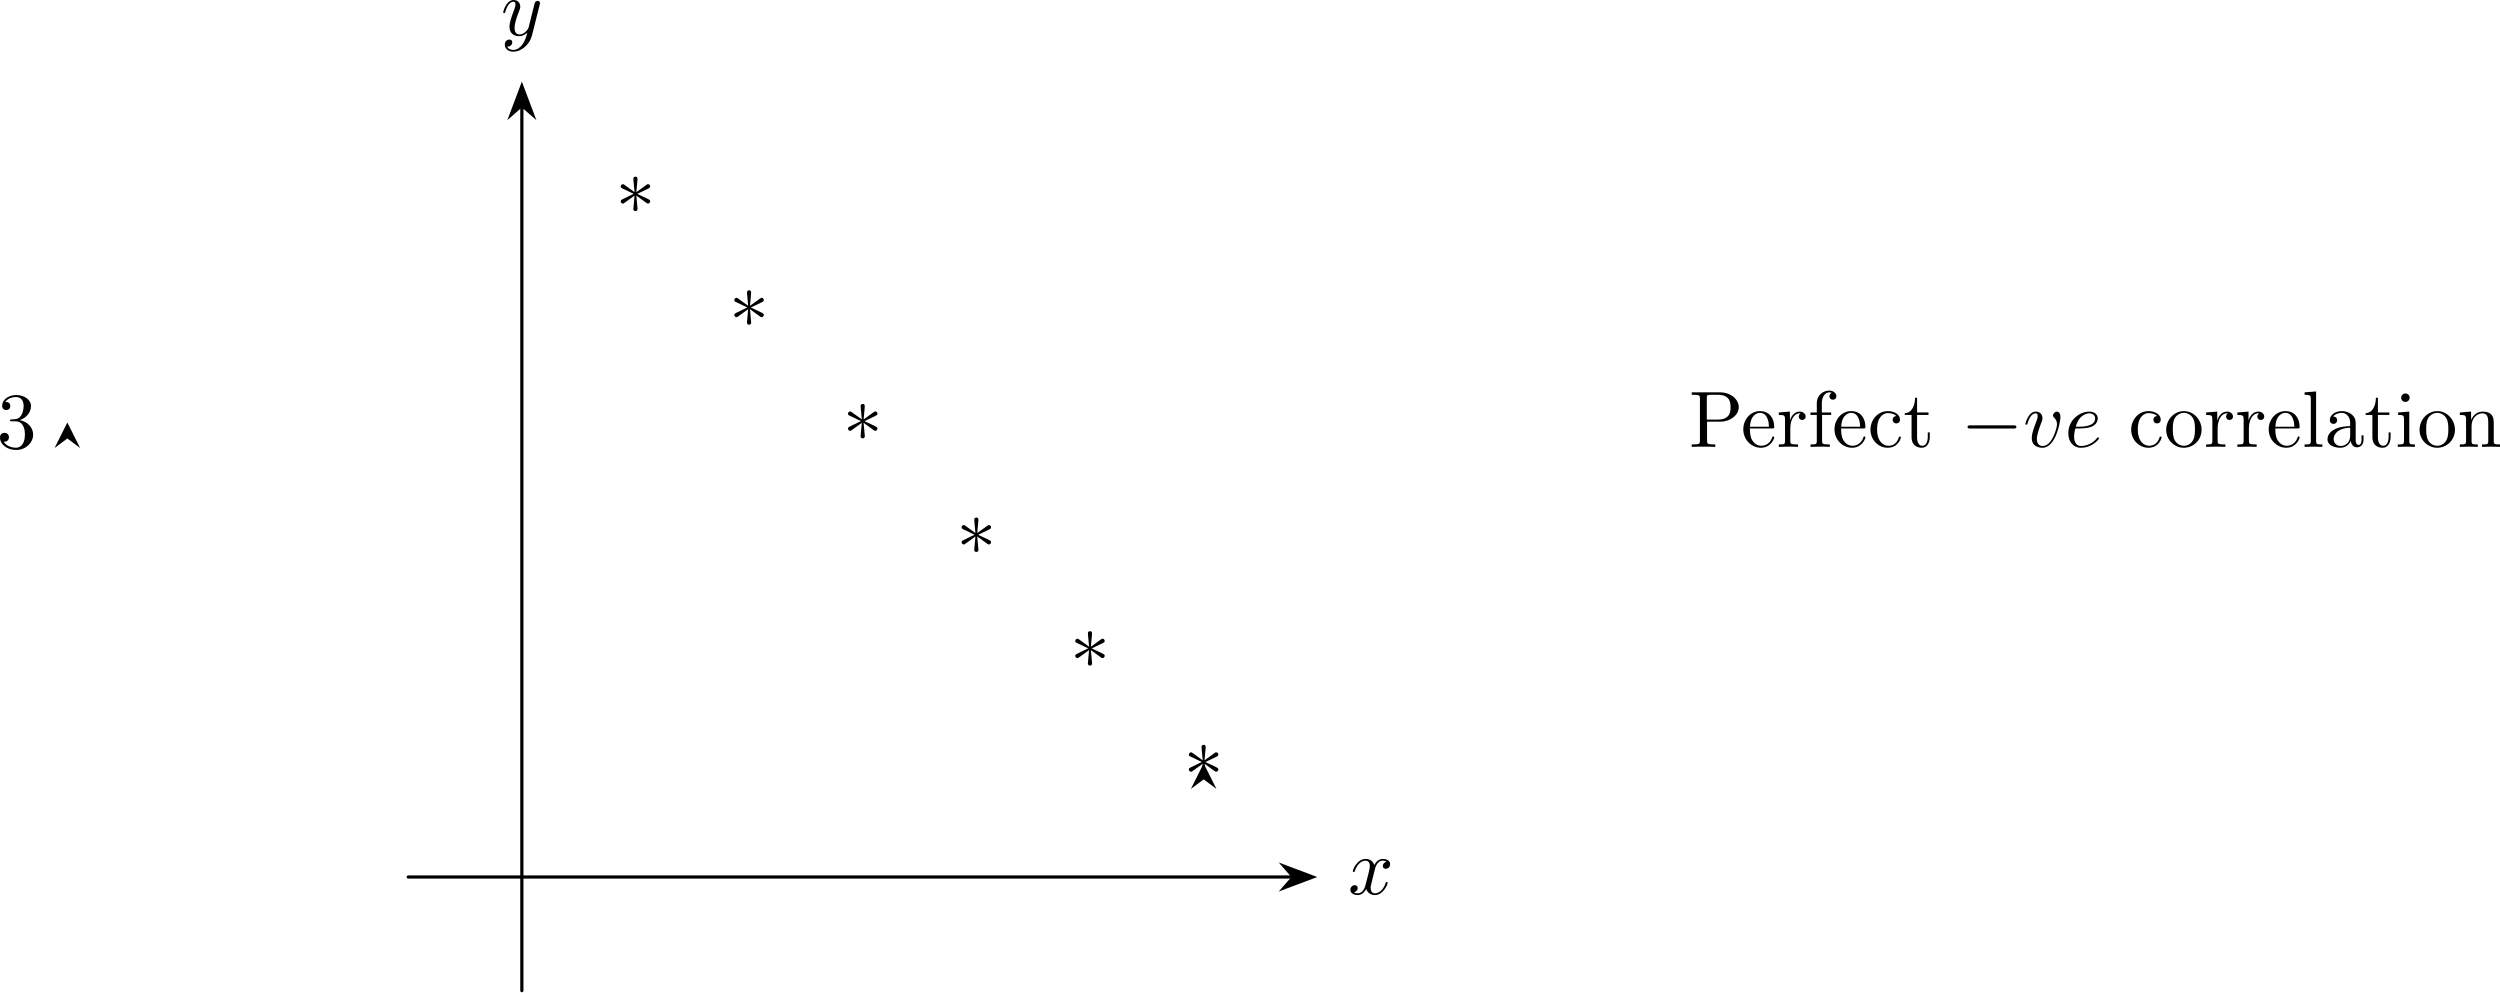
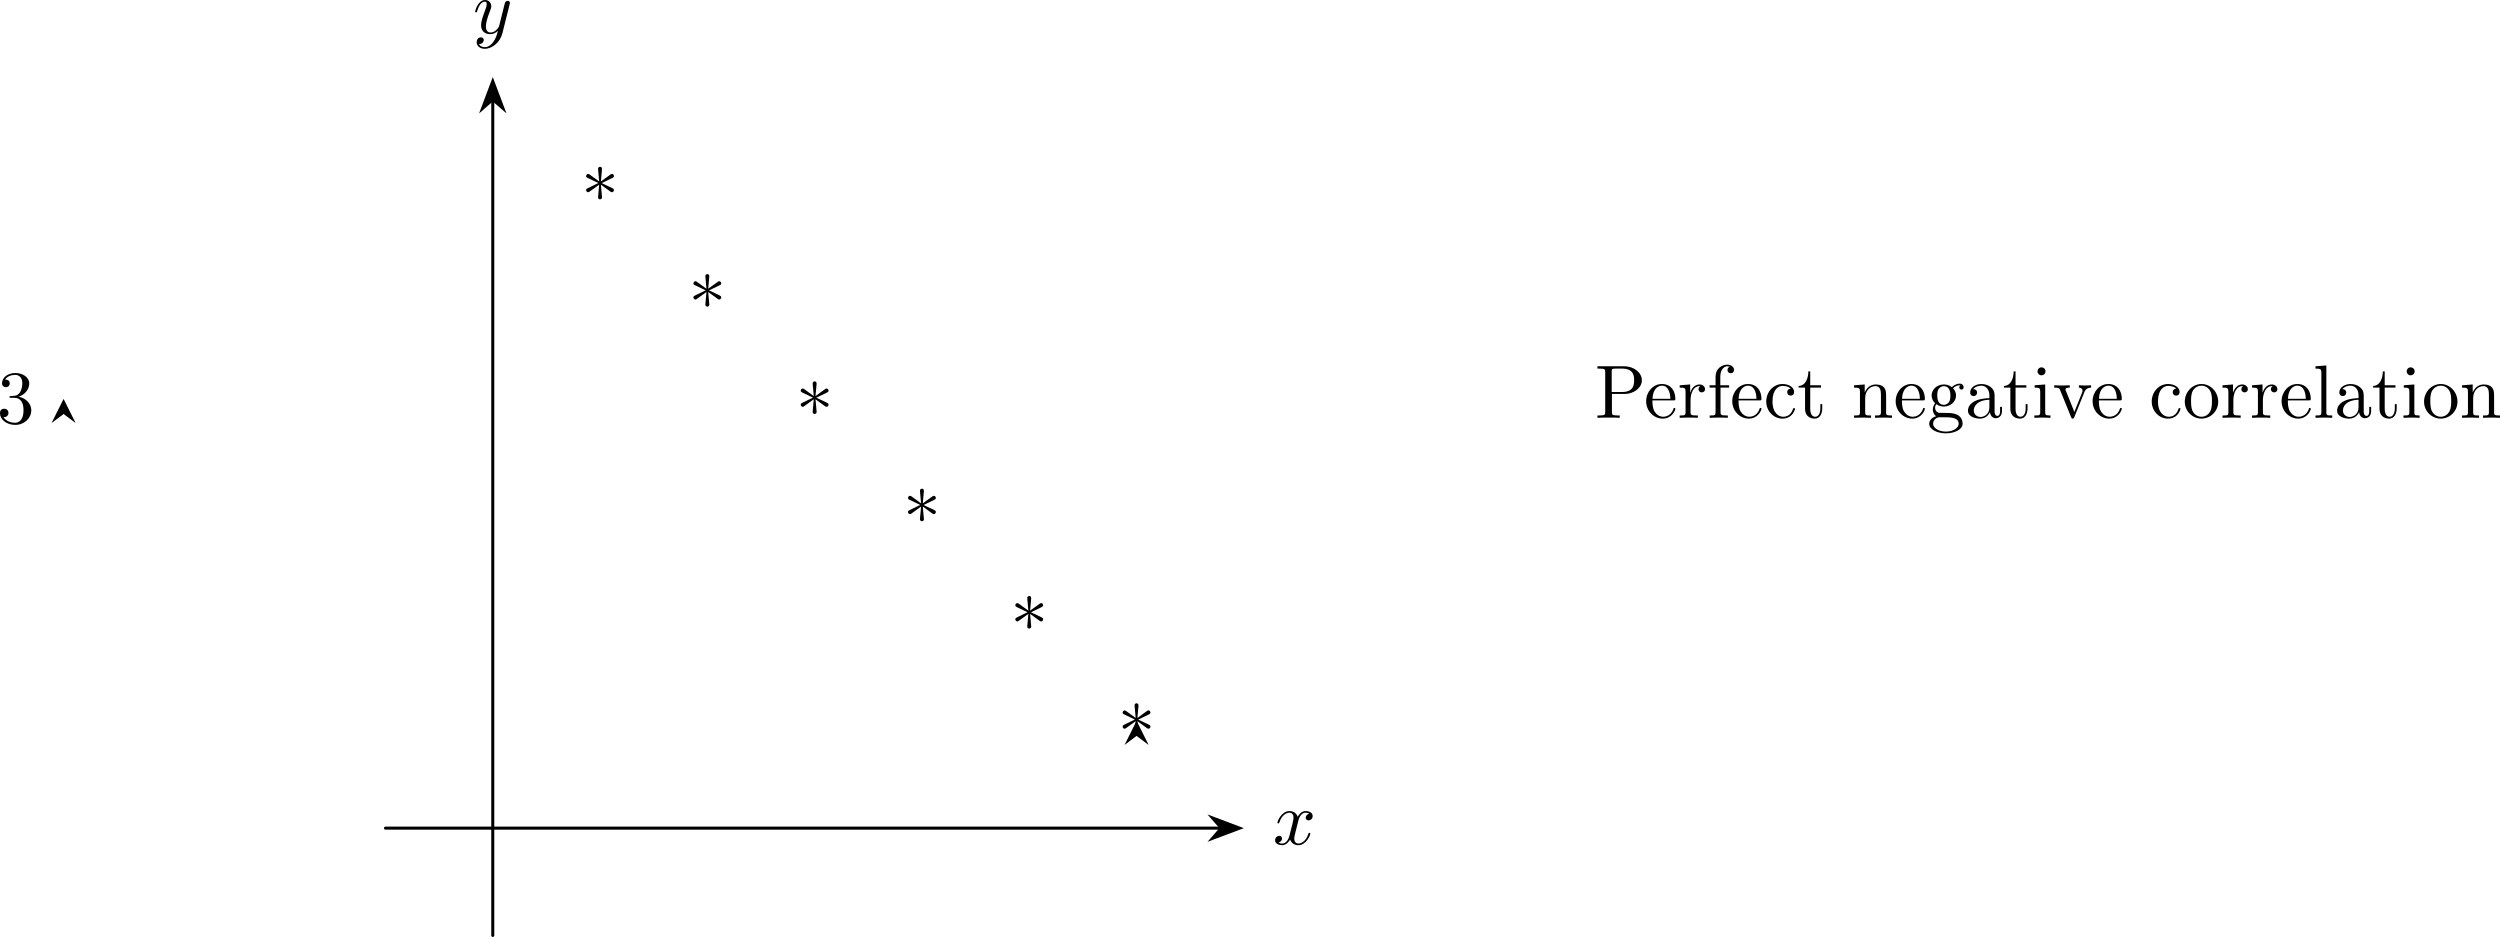
- <svg xmlns="http://www.w3.org/2000/svg" xmlns:xlink="http://www.w3.org/1999/xlink" version="1.1" width="436.559pt" height="173.268pt" viewBox="5.675 21.666 436.559 173.268">
+ <svg xmlns="http://www.w3.org/2000/svg" xmlns:xlink="http://www.w3.org/1999/xlink" version="1.1" width="462.322pt" height="173.268pt" viewBox="5.675 21.666 462.322 173.268">
  <defs>
    <use id="g12-51" xlink:href="#g7-51" transform="scale(.913242)" />
    <use id="g12-80" xlink:href="#g7-80" transform="scale(.913242)" />
    <use id="g12-97" xlink:href="#g7-97" transform="scale(.913242)" />
    <use id="g12-99" xlink:href="#g7-99" transform="scale(.913242)" />
    <use id="g12-101" xlink:href="#g7-101" transform="scale(.913242)" />
    <use id="g12-102" xlink:href="#g7-102" transform="scale(.913242)" />
+     <use id="g12-103" xlink:href="#g7-103" transform="scale(.913242)" />
    <use id="g12-105" xlink:href="#g7-105" transform="scale(.913242)" />
    <use id="g12-108" xlink:href="#g7-108" transform="scale(.913242)" />
    <use id="g12-110" xlink:href="#g7-110" transform="scale(.913242)" />
    <use id="g12-111" xlink:href="#g7-111" transform="scale(.913242)" />
    <use id="g12-114" xlink:href="#g7-114" transform="scale(.913242)" />
    <use id="g12-116" xlink:href="#g7-116" transform="scale(.913242)" />
+     <use id="g12-118" xlink:href="#g7-118" transform="scale(.913242)" />
    <path id="g7-51" d="M3.164-3.84C4.058-4.135 4.691-4.898 4.691-5.76C4.691-6.655 3.731-7.265 2.684-7.265C1.582-7.265 .753-6.611 .753-5.782C.753-5.422 .993-5.215 1.309-5.215C1.647-5.215 1.865-5.455 1.865-5.771C1.865-6.316 1.353-6.316 1.189-6.316C1.527-6.851 2.247-6.993 2.64-6.993C3.087-6.993 3.687-6.753 3.687-5.771C3.687-5.64 3.665-5.007 3.382-4.527C3.055-4.004 2.684-3.971 2.411-3.96C2.324-3.949 2.062-3.927 1.985-3.927C1.898-3.916 1.822-3.905 1.822-3.796C1.822-3.676 1.898-3.676 2.084-3.676H2.564C3.458-3.676 3.862-2.935 3.862-1.865C3.862-.382 3.109-.065 2.629-.065C2.16-.065 1.342-.251 .96-.895C1.342-.84 1.68-1.08 1.68-1.495C1.68-1.887 1.385-2.105 1.069-2.105C.807-2.105 .458-1.953 .458-1.473C.458-.48 1.473 .24 2.662 .24C3.993 .24 4.985-.753 4.985-1.865C4.985-2.76 4.298-3.611 3.164-3.84Z" />
    <path id="g7-80" d="M2.476-3.447H4.32C5.629-3.447 6.807-4.331 6.807-5.422C6.807-6.491 5.727-7.451 4.233-7.451H.382V-7.113H.644C1.484-7.113 1.505-6.993 1.505-6.6V-.851C1.505-.458 1.484-.338 .644-.338H.382V0C.764-.033 1.571-.033 1.985-.033S3.218-.033 3.6 0V-.338H3.338C2.498-.338 2.476-.458 2.476-.851V-3.447ZM2.444-3.731V-6.676C2.444-7.036 2.465-7.113 2.978-7.113H3.949C5.684-7.113 5.684-5.956 5.684-5.422C5.684-4.909 5.684-3.731 3.949-3.731H2.444Z" />
    <path id="g7-97" d="M3.633-.829C3.676-.393 3.971 .065 4.484 .065C4.713 .065 5.378-.087 5.378-.971V-1.582H5.105V-.971C5.105-.338 4.833-.273 4.713-.273C4.353-.273 4.309-.764 4.309-.818V-3C4.309-3.458 4.309-3.884 3.916-4.287C3.491-4.713 2.945-4.887 2.422-4.887C1.527-4.887 .775-4.375 .775-3.655C.775-3.327 .993-3.142 1.276-3.142C1.582-3.142 1.778-3.36 1.778-3.644C1.778-3.775 1.724-4.135 1.222-4.145C1.516-4.527 2.051-4.647 2.4-4.647C2.935-4.647 3.556-4.222 3.556-3.251V-2.847C3-2.815 2.236-2.782 1.549-2.455C.731-2.084 .458-1.516 .458-1.036C.458-.153 1.516 .12 2.204 .12C2.924 .12 3.425-.316 3.633-.829ZM3.556-2.618V-1.527C3.556-.491 2.771-.12 2.28-.12C1.745-.12 1.298-.502 1.298-1.047C1.298-1.647 1.756-2.553 3.556-2.618Z" />
    <path id="g7-99" d="M1.276-2.378C1.276-4.156 2.171-4.615 2.749-4.615C2.847-4.615 3.535-4.604 3.916-4.211C3.469-4.178 3.404-3.851 3.404-3.709C3.404-3.425 3.6-3.207 3.905-3.207C4.189-3.207 4.407-3.393 4.407-3.72C4.407-4.462 3.578-4.887 2.738-4.887C1.375-4.887 .371-3.709 .371-2.356C.371-.96 1.451 .12 2.716 .12C4.178 .12 4.527-1.189 4.527-1.298S4.418-1.407 4.385-1.407C4.287-1.407 4.265-1.364 4.244-1.298C3.927-.284 3.218-.153 2.815-.153C2.236-.153 1.276-.622 1.276-2.378Z" />
    <path id="g7-101" d="M1.222-2.749C1.287-4.375 2.204-4.647 2.575-4.647C3.698-4.647 3.807-3.175 3.807-2.749H1.222ZM1.211-2.52H4.255C4.495-2.52 4.527-2.52 4.527-2.749C4.527-3.829 3.938-4.887 2.575-4.887C1.309-4.887 .305-3.764 .305-2.4C.305-.938 1.451 .12 2.705 .12C4.036 .12 4.527-1.091 4.527-1.298C4.527-1.407 4.44-1.429 4.385-1.429C4.287-1.429 4.265-1.364 4.244-1.276C3.862-.153 2.88-.153 2.771-.153C2.225-.153 1.789-.48 1.538-.884C1.211-1.407 1.211-2.127 1.211-2.52Z" />
    <path id="g7-102" d="M1.909-4.702V-5.967C1.909-6.927 2.433-7.451 2.913-7.451C2.945-7.451 3.109-7.451 3.273-7.375C3.142-7.331 2.945-7.189 2.945-6.916C2.945-6.665 3.12-6.447 3.415-6.447C3.731-6.447 3.895-6.665 3.895-6.927C3.895-7.331 3.491-7.691 2.913-7.691C2.149-7.691 1.222-7.113 1.222-5.956V-4.702H.36V-4.364H1.222V-.829C1.222-.338 1.102-.338 .371-.338V0C.796-.011 1.309-.033 1.615-.033C2.051-.033 2.564-.033 3 0V-.338H2.771C1.964-.338 1.942-.458 1.942-.851V-4.364H3.185V-4.702H1.909Z" />
+     <path id="g7-103" d="M2.422-1.876C1.473-1.876 1.473-2.967 1.473-3.218C1.473-3.513 1.484-3.862 1.647-4.135C1.735-4.265 1.985-4.571 2.422-4.571C3.371-4.571 3.371-3.48 3.371-3.229C3.371-2.935 3.36-2.585 3.196-2.313C3.109-2.182 2.858-1.876 2.422-1.876ZM1.156-1.451C1.156-1.495 1.156-1.745 1.342-1.964C1.767-1.658 2.215-1.625 2.422-1.625C3.436-1.625 4.189-2.378 4.189-3.218C4.189-3.622 4.015-4.025 3.742-4.276C4.135-4.647 4.527-4.702 4.724-4.702C4.745-4.702 4.8-4.702 4.833-4.691C4.713-4.647 4.658-4.527 4.658-4.396C4.658-4.211 4.8-4.08 4.975-4.08C5.084-4.08 5.291-4.156 5.291-4.407C5.291-4.593 5.16-4.942 4.735-4.942C4.516-4.942 4.036-4.876 3.578-4.429C3.12-4.789 2.662-4.822 2.422-4.822C1.407-4.822 .655-4.069 .655-3.229C.655-2.749 .895-2.335 1.167-2.105C1.025-1.942 .829-1.582 .829-1.2C.829-.862 .971-.447 1.309-.229C.655-.044 .305 .425 .305 .862C.305 1.647 1.385 2.247 2.716 2.247C4.004 2.247 5.138 1.691 5.138 .84C5.138 .458 4.985-.098 4.429-.404C3.851-.709 3.218-.709 2.553-.709C2.28-.709 1.811-.709 1.735-.72C1.385-.764 1.156-1.102 1.156-1.451ZM2.727 1.996C1.625 1.996 .873 1.44 .873 .862C.873 .36 1.287-.044 1.767-.076H2.411C3.349-.076 4.571-.076 4.571 .862C4.571 1.451 3.796 1.996 2.727 1.996Z" />
    <path id="g7-105" d="M1.931-4.822L.404-4.702V-4.364C1.113-4.364 1.211-4.298 1.211-3.764V-.829C1.211-.338 1.091-.338 .36-.338V0C.709-.011 1.298-.033 1.56-.033C1.942-.033 2.324-.011 2.695 0V-.338C1.975-.338 1.931-.393 1.931-.818V-4.822ZM1.975-6.72C1.975-7.069 1.702-7.298 1.396-7.298C1.058-7.298 .818-7.004 .818-6.72C.818-6.425 1.058-6.142 1.396-6.142C1.702-6.142 1.975-6.371 1.975-6.72Z" />
    <path id="g7-108" d="M1.931-7.571L.36-7.451V-7.113C1.124-7.113 1.211-7.036 1.211-6.502V-.829C1.211-.338 1.091-.338 .36-.338V0C.72-.011 1.298-.033 1.571-.033S2.378-.011 2.782 0V-.338C2.051-.338 1.931-.338 1.931-.829V-7.571Z" />
    <path id="g7-110" d="M1.2-3.753V-.829C1.2-.338 1.08-.338 .349-.338V0C.731-.011 1.287-.033 1.582-.033C1.865-.033 2.433-.011 2.804 0V-.338C2.073-.338 1.953-.338 1.953-.829V-2.836C1.953-3.971 2.727-4.582 3.425-4.582C4.113-4.582 4.233-3.993 4.233-3.371V-.829C4.233-.338 4.113-.338 3.382-.338V0C3.764-.011 4.32-.033 4.615-.033C4.898-.033 5.465-.011 5.836 0V-.338C5.269-.338 4.996-.338 4.985-.665V-2.749C4.985-3.687 4.985-4.025 4.647-4.418C4.495-4.604 4.135-4.822 3.502-4.822C2.705-4.822 2.193-4.353 1.887-3.676V-4.822L.349-4.702V-4.364C1.113-4.364 1.2-4.287 1.2-3.753Z" />
    <path id="g7-111" d="M5.138-2.335C5.138-3.731 4.047-4.887 2.727-4.887C1.364-4.887 .305-3.698 .305-2.335C.305-.927 1.44 .12 2.716 .12C4.036 .12 5.138-.949 5.138-2.335ZM2.727-.153C2.258-.153 1.778-.382 1.484-.884C1.211-1.364 1.211-2.029 1.211-2.422C1.211-2.847 1.211-3.436 1.473-3.916C1.767-4.418 2.28-4.647 2.716-4.647C3.196-4.647 3.665-4.407 3.949-3.938S4.233-2.836 4.233-2.422C4.233-2.029 4.233-1.44 3.993-.96C3.753-.469 3.273-.153 2.727-.153Z" />
    <path id="g7-114" d="M1.822-3.622V-4.822L.305-4.702V-4.364C1.069-4.364 1.156-4.287 1.156-3.753V-.829C1.156-.338 1.036-.338 .305-.338V0C.731-.011 1.244-.033 1.549-.033C1.985-.033 2.498-.033 2.935 0V-.338H2.705C1.898-.338 1.876-.458 1.876-.851V-2.531C1.876-3.611 2.335-4.582 3.164-4.582C3.24-4.582 3.262-4.582 3.284-4.571C3.251-4.56 3.033-4.429 3.033-4.145C3.033-3.84 3.262-3.676 3.502-3.676C3.698-3.676 3.971-3.807 3.971-4.156S3.633-4.822 3.164-4.822C2.367-4.822 1.975-4.091 1.822-3.622Z" />
    <path id="g7-116" d="M1.887-4.364H3.447V-4.702H1.887V-6.709H1.615C1.604-5.815 1.276-4.647 .207-4.604V-4.364H1.135V-1.353C1.135-.011 2.149 .12 2.542 .12C3.316 .12 3.622-.655 3.622-1.353V-1.975H3.349V-1.375C3.349-.567 3.022-.153 2.618-.153C1.887-.153 1.887-1.145 1.887-1.331V-4.364Z" />
-     <path id="g8-0" d="M6.565-2.291C6.735-2.291 6.914-2.291 6.914-2.491S6.735-2.69 6.565-2.69H1.176C1.006-2.69 .827-2.69 .827-2.491S1.006-2.291 1.176-2.291H6.565Z" />
+     <path id="g7-118" d="M4.538-3.633C4.636-3.884 4.822-4.353 5.542-4.364V-4.702C5.291-4.68 4.975-4.669 4.724-4.669C4.462-4.669 3.96-4.691 3.775-4.702V-4.364C4.178-4.353 4.298-4.102 4.298-3.895C4.298-3.796 4.276-3.753 4.233-3.633L3.12-.851L1.898-3.895C1.833-4.036 1.833-4.058 1.833-4.08C1.833-4.364 2.258-4.364 2.455-4.364V-4.702C2.127-4.691 1.516-4.669 1.265-4.669C.971-4.669 .535-4.68 .207-4.702V-4.364C.895-4.364 .938-4.298 1.08-3.96L2.651-.087C2.716 .065 2.738 .12 2.88 .12S3.065 .022 3.109-.087L4.538-3.633Z" />
    <path id="g8-3" d="M2.74-4.254C2.75-4.394 2.75-4.633 2.491-4.633C2.331-4.633 2.202-4.503 2.232-4.374V-4.244L2.371-2.7L1.096-3.626C1.006-3.676 .986-3.696 .917-3.696C.777-3.696 .648-3.557 .648-3.417C.648-3.258 .747-3.218 .847-3.168L2.262-2.491L.887-1.823C.727-1.743 .648-1.704 .648-1.554S.777-1.275 .917-1.275C.986-1.275 1.006-1.275 1.255-1.465L2.371-2.271L2.222-.598C2.222-.389 2.401-.339 2.481-.339C2.6-.339 2.75-.408 2.75-.598L2.6-2.271L3.875-1.345C3.965-1.295 3.985-1.275 4.055-1.275C4.194-1.275 4.324-1.415 4.324-1.554C4.324-1.704 4.234-1.753 4.115-1.813C3.517-2.112 3.497-2.112 2.71-2.481L4.085-3.148C4.244-3.228 4.324-3.268 4.324-3.417S4.194-3.696 4.055-3.696C3.985-3.696 3.965-3.696 3.716-3.507L2.6-2.7L2.74-4.254Z" />
-     <use id="g10-101" xlink:href="#g4-101" transform="scale(.913242)" />
-     <use id="g10-118" xlink:href="#g4-118" transform="scale(.913242)" />
    <use id="g10-120" xlink:href="#g4-120" transform="scale(.913242)" />
    <use id="g10-121" xlink:href="#g4-121" transform="scale(.913242)" />
-     <path id="g4-101" d="M2.04-2.52C2.356-2.52 3.164-2.542 3.709-2.771C4.473-3.098 4.527-3.742 4.527-3.895C4.527-4.375 4.113-4.822 3.36-4.822C2.149-4.822 .502-3.764 .502-1.855C.502-.742 1.145 .12 2.215 .12C3.775 .12 4.691-1.036 4.691-1.167C4.691-1.233 4.625-1.309 4.56-1.309C4.505-1.309 4.484-1.287 4.418-1.2C3.556-.12 2.367-.12 2.236-.12C1.385-.12 1.287-1.036 1.287-1.385C1.287-1.516 1.298-1.855 1.462-2.52H2.04ZM1.527-2.76C1.953-4.418 3.076-4.582 3.36-4.582C3.873-4.582 4.167-4.265 4.167-3.895C4.167-2.76 2.422-2.76 1.975-2.76H1.527Z" />
-     <path id="g4-118" d="M5.105-4.058C5.105-4.647 4.822-4.822 4.625-4.822C4.353-4.822 4.091-4.538 4.091-4.298C4.091-4.156 4.145-4.091 4.265-3.971C4.495-3.753 4.636-3.469 4.636-3.076C4.636-2.618 3.971-.12 2.695-.12C2.138-.12 1.887-.502 1.887-1.069C1.887-1.68 2.182-2.476 2.52-3.382C2.596-3.567 2.651-3.72 2.651-3.927C2.651-4.418 2.302-4.822 1.756-4.822C.731-4.822 .316-3.24 .316-3.142C.316-3.033 .425-3.033 .447-3.033C.556-3.033 .567-3.055 .622-3.229C.938-4.331 1.407-4.582 1.724-4.582C1.811-4.582 1.996-4.582 1.996-4.233C1.996-3.96 1.887-3.665 1.811-3.469C1.331-2.204 1.189-1.702 1.189-1.233C1.189-.055 2.149 .12 2.651 .12C4.484 .12 5.105-3.491 5.105-4.058Z" />
    <path id="g4-120" d="M3.644-3.295C3.709-3.578 3.96-4.582 4.724-4.582C4.778-4.582 5.04-4.582 5.269-4.44C4.964-4.385 4.745-4.113 4.745-3.851C4.745-3.676 4.865-3.469 5.16-3.469C5.4-3.469 5.749-3.665 5.749-4.102C5.749-4.669 5.105-4.822 4.735-4.822C4.102-4.822 3.72-4.244 3.589-3.993C3.316-4.713 2.727-4.822 2.411-4.822C1.276-4.822 .655-3.415 .655-3.142C.655-3.033 .764-3.033 .785-3.033C.873-3.033 .905-3.055 .927-3.153C1.298-4.309 2.018-4.582 2.389-4.582C2.596-4.582 2.978-4.484 2.978-3.851C2.978-3.513 2.793-2.782 2.389-1.255C2.215-.578 1.833-.12 1.353-.12C1.287-.12 1.036-.12 .807-.262C1.08-.316 1.32-.545 1.32-.851C1.32-1.145 1.08-1.233 .916-1.233C.589-1.233 .316-.949 .316-.6C.316-.098 .862 .12 1.342 .12C2.062 .12 2.455-.644 2.487-.709C2.618-.305 3.011 .12 3.665 .12C4.789 .12 5.411-1.287 5.411-1.56C5.411-1.669 5.313-1.669 5.28-1.669C5.182-1.669 5.16-1.625 5.138-1.549C4.778-.382 4.036-.12 3.687-.12C3.262-.12 3.087-.469 3.087-.84C3.087-1.08 3.153-1.32 3.273-1.8L3.644-3.295Z" />
    <path id="g4-121" d="M5.302-4.156C5.345-4.309 5.345-4.331 5.345-4.407C5.345-4.604 5.193-4.702 5.029-4.702C4.92-4.702 4.745-4.636 4.647-4.473C4.625-4.418 4.538-4.08 4.495-3.884C4.418-3.6 4.342-3.305 4.276-3.011L3.785-1.047C3.742-.884 3.273-.12 2.553-.12C1.996-.12 1.876-.6 1.876-1.004C1.876-1.505 2.062-2.182 2.433-3.142C2.607-3.589 2.651-3.709 2.651-3.927C2.651-4.418 2.302-4.822 1.756-4.822C.72-4.822 .316-3.24 .316-3.142C.316-3.033 .425-3.033 .447-3.033C.556-3.033 .567-3.055 .622-3.229C.916-4.255 1.353-4.582 1.724-4.582C1.811-4.582 1.996-4.582 1.996-4.233C1.996-3.96 1.887-3.676 1.811-3.469C1.375-2.313 1.178-1.691 1.178-1.178C1.178-.207 1.865 .12 2.509 .12C2.935 .12 3.305-.065 3.611-.371C3.469 .196 3.338 .731 2.902 1.309C2.618 1.68 2.204 1.996 1.702 1.996C1.549 1.996 1.058 1.964 .873 1.538C1.047 1.538 1.189 1.538 1.342 1.407C1.451 1.309 1.56 1.167 1.56 .96C1.56 .622 1.265 .578 1.156 .578C.905 .578 .545 .753 .545 1.287C.545 1.833 1.025 2.236 1.702 2.236C2.825 2.236 3.949 1.244 4.255 .011L5.302-4.156Z" />
  </defs>
  <g id="page1" transform="matrix(1.4 0 0 1.4 0 0)">
    <path d="M54.973 124.867H165.297" stroke="#000" fill="none" stroke-width=".399" stroke-linecap="round" stroke-linejoin="round" />
    <path d="M167.793 124.867L164.219 123.52L165.394 124.867L164.219 126.211Z" />
    <path d="M167.793 124.867L164.219 123.52L165.394 124.867L164.219 126.211Z" stroke="#000" fill="none" stroke-width=".399" stroke-miterlimit="10" stroke-linecap="round" />
    <g transform="matrix(1 0 0 1 103.0496 2.145)">
      <use x="69.145" y="124.866" xlink:href="#g10-120" />
    </g>
    <path d="M69.145 139.039V28.715" stroke="#000" fill="none" stroke-width=".399" stroke-miterlimit="10" stroke-linecap="round" stroke-linejoin="round" />
    <path d="M69.145 26.219L67.801 29.789L69.145 28.617L70.492 29.789Z" />
    <path d="M69.145 26.219L67.801 29.789L69.145 28.617L70.492 29.789Z" stroke="#000" fill="none" stroke-width=".399" stroke-miterlimit="10" stroke-linecap="round" />
    <g transform="matrix(1 0 0 1 -2.621 -104.9863)">
      <use x="69.145" y="124.866" xlink:href="#g10-121" />
    </g>
    <path d="M154.188 110.691L152.594 113.879L154.188 112.683L155.781 113.879" />
    <g transform="matrix(1 0 0 1 11.6827 -82.7227)">
      <use x="69.145" y="124.866" xlink:href="#g8-3" />
    </g>
    <g transform="matrix(1 0 0 1 25.8561 -68.5493)">
      <use x="69.145" y="124.866" xlink:href="#g8-3" />
    </g>
    <g transform="matrix(1 0 0 1 40.0296 -54.3759)">
      <use x="69.145" y="124.866" xlink:href="#g8-3" />
    </g>
    <g transform="matrix(1 0 0 1 54.2026 -40.2025)">
      <use x="69.145" y="124.866" xlink:href="#g8-3" />
    </g>
    <g transform="matrix(1 0 0 1 68.3766 -26.0291)">
      <use x="69.145" y="124.866" xlink:href="#g8-3" />
    </g>
    <g transform="matrix(1 0 0 1 82.5496 -11.856)">
      <use x="69.145" y="124.866" xlink:href="#g8-3" />
    </g>
    <path d="M12.453 68.172L10.859 71.359L12.453 70.164L14.047 71.359" />
-     <g transform="matrix(1 0 0 1 145.5696 -53.6494)">
+     <g transform="matrix(1 0 0 1 145.5696 -54.2029)">
      <use x="69.145" y="124.866" xlink:href="#g12-80" />
      <use x="75.649" y="124.866" xlink:href="#g12-101" />
      <use x="80.077" y="124.866" xlink:href="#g12-114" />
      <use x="83.979" y="124.866" xlink:href="#g12-102" />
      <use x="87.023" y="124.866" xlink:href="#g12-101" />
      <use x="91.451" y="124.866" xlink:href="#g12-99" />
      <use x="95.879" y="124.866" xlink:href="#g12-116" />
-       <use x="103.074" y="124.866" xlink:href="#g8-0" />
-       <use x="110.823" y="124.866" xlink:href="#g10-118" />
-       <use x="116.009" y="124.866" xlink:href="#g10-101" />
-       <use x="123.969" y="124.866" xlink:href="#g12-99" />
-       <use x="128.397" y="124.866" xlink:href="#g12-111" />
-       <use x="133.378" y="124.866" xlink:href="#g12-114" />
-       <use x="137.28" y="124.866" xlink:href="#g12-114" />
-       <use x="141.182" y="124.866" xlink:href="#g12-101" />
-       <use x="145.61" y="124.866" xlink:href="#g12-108" />
-       <use x="148.377" y="124.866" xlink:href="#g12-97" />
-       <use x="153.359" y="124.866" xlink:href="#g12-116" />
-       <use x="157.233" y="124.866" xlink:href="#g12-105" />
-       <use x="160.001" y="124.866" xlink:href="#g12-111" />
-       <use x="164.982" y="124.866" xlink:href="#g12-110" />
+       <use x="103.074" y="124.866" xlink:href="#g12-110" />
+       <use x="108.609" y="124.866" xlink:href="#g12-101" />
+       <use x="113.036" y="124.866" xlink:href="#g12-103" />
+       <use x="118.018" y="124.866" xlink:href="#g12-97" />
+       <use x="122.999" y="124.866" xlink:href="#g12-116" />
+       <use x="126.874" y="124.866" xlink:href="#g12-105" />
+       <use x="129.641" y="124.866" xlink:href="#g12-118" />
+       <use x="134.622" y="124.866" xlink:href="#g12-101" />
+       <use x="142.371" y="124.866" xlink:href="#g12-99" />
+       <use x="146.799" y="124.866" xlink:href="#g12-111" />
+       <use x="151.78" y="124.866" xlink:href="#g12-114" />
+       <use x="155.682" y="124.866" xlink:href="#g12-114" />
+       <use x="159.584" y="124.866" xlink:href="#g12-101" />
+       <use x="164.012" y="124.866" xlink:href="#g12-108" />
+       <use x="166.78" y="124.866" xlink:href="#g12-97" />
+       <use x="171.761" y="124.866" xlink:href="#g12-116" />
+       <use x="175.635" y="124.866" xlink:href="#g12-105" />
+       <use x="178.403" y="124.866" xlink:href="#g12-111" />
+       <use x="183.384" y="124.866" xlink:href="#g12-110" />
    </g>
    <g transform="matrix(1 0 0 1 -65.51027 -53.4834)">
      <use x="69.145" y="124.866" xlink:href="#g12-51" />
    </g>
  </g>
</svg>
